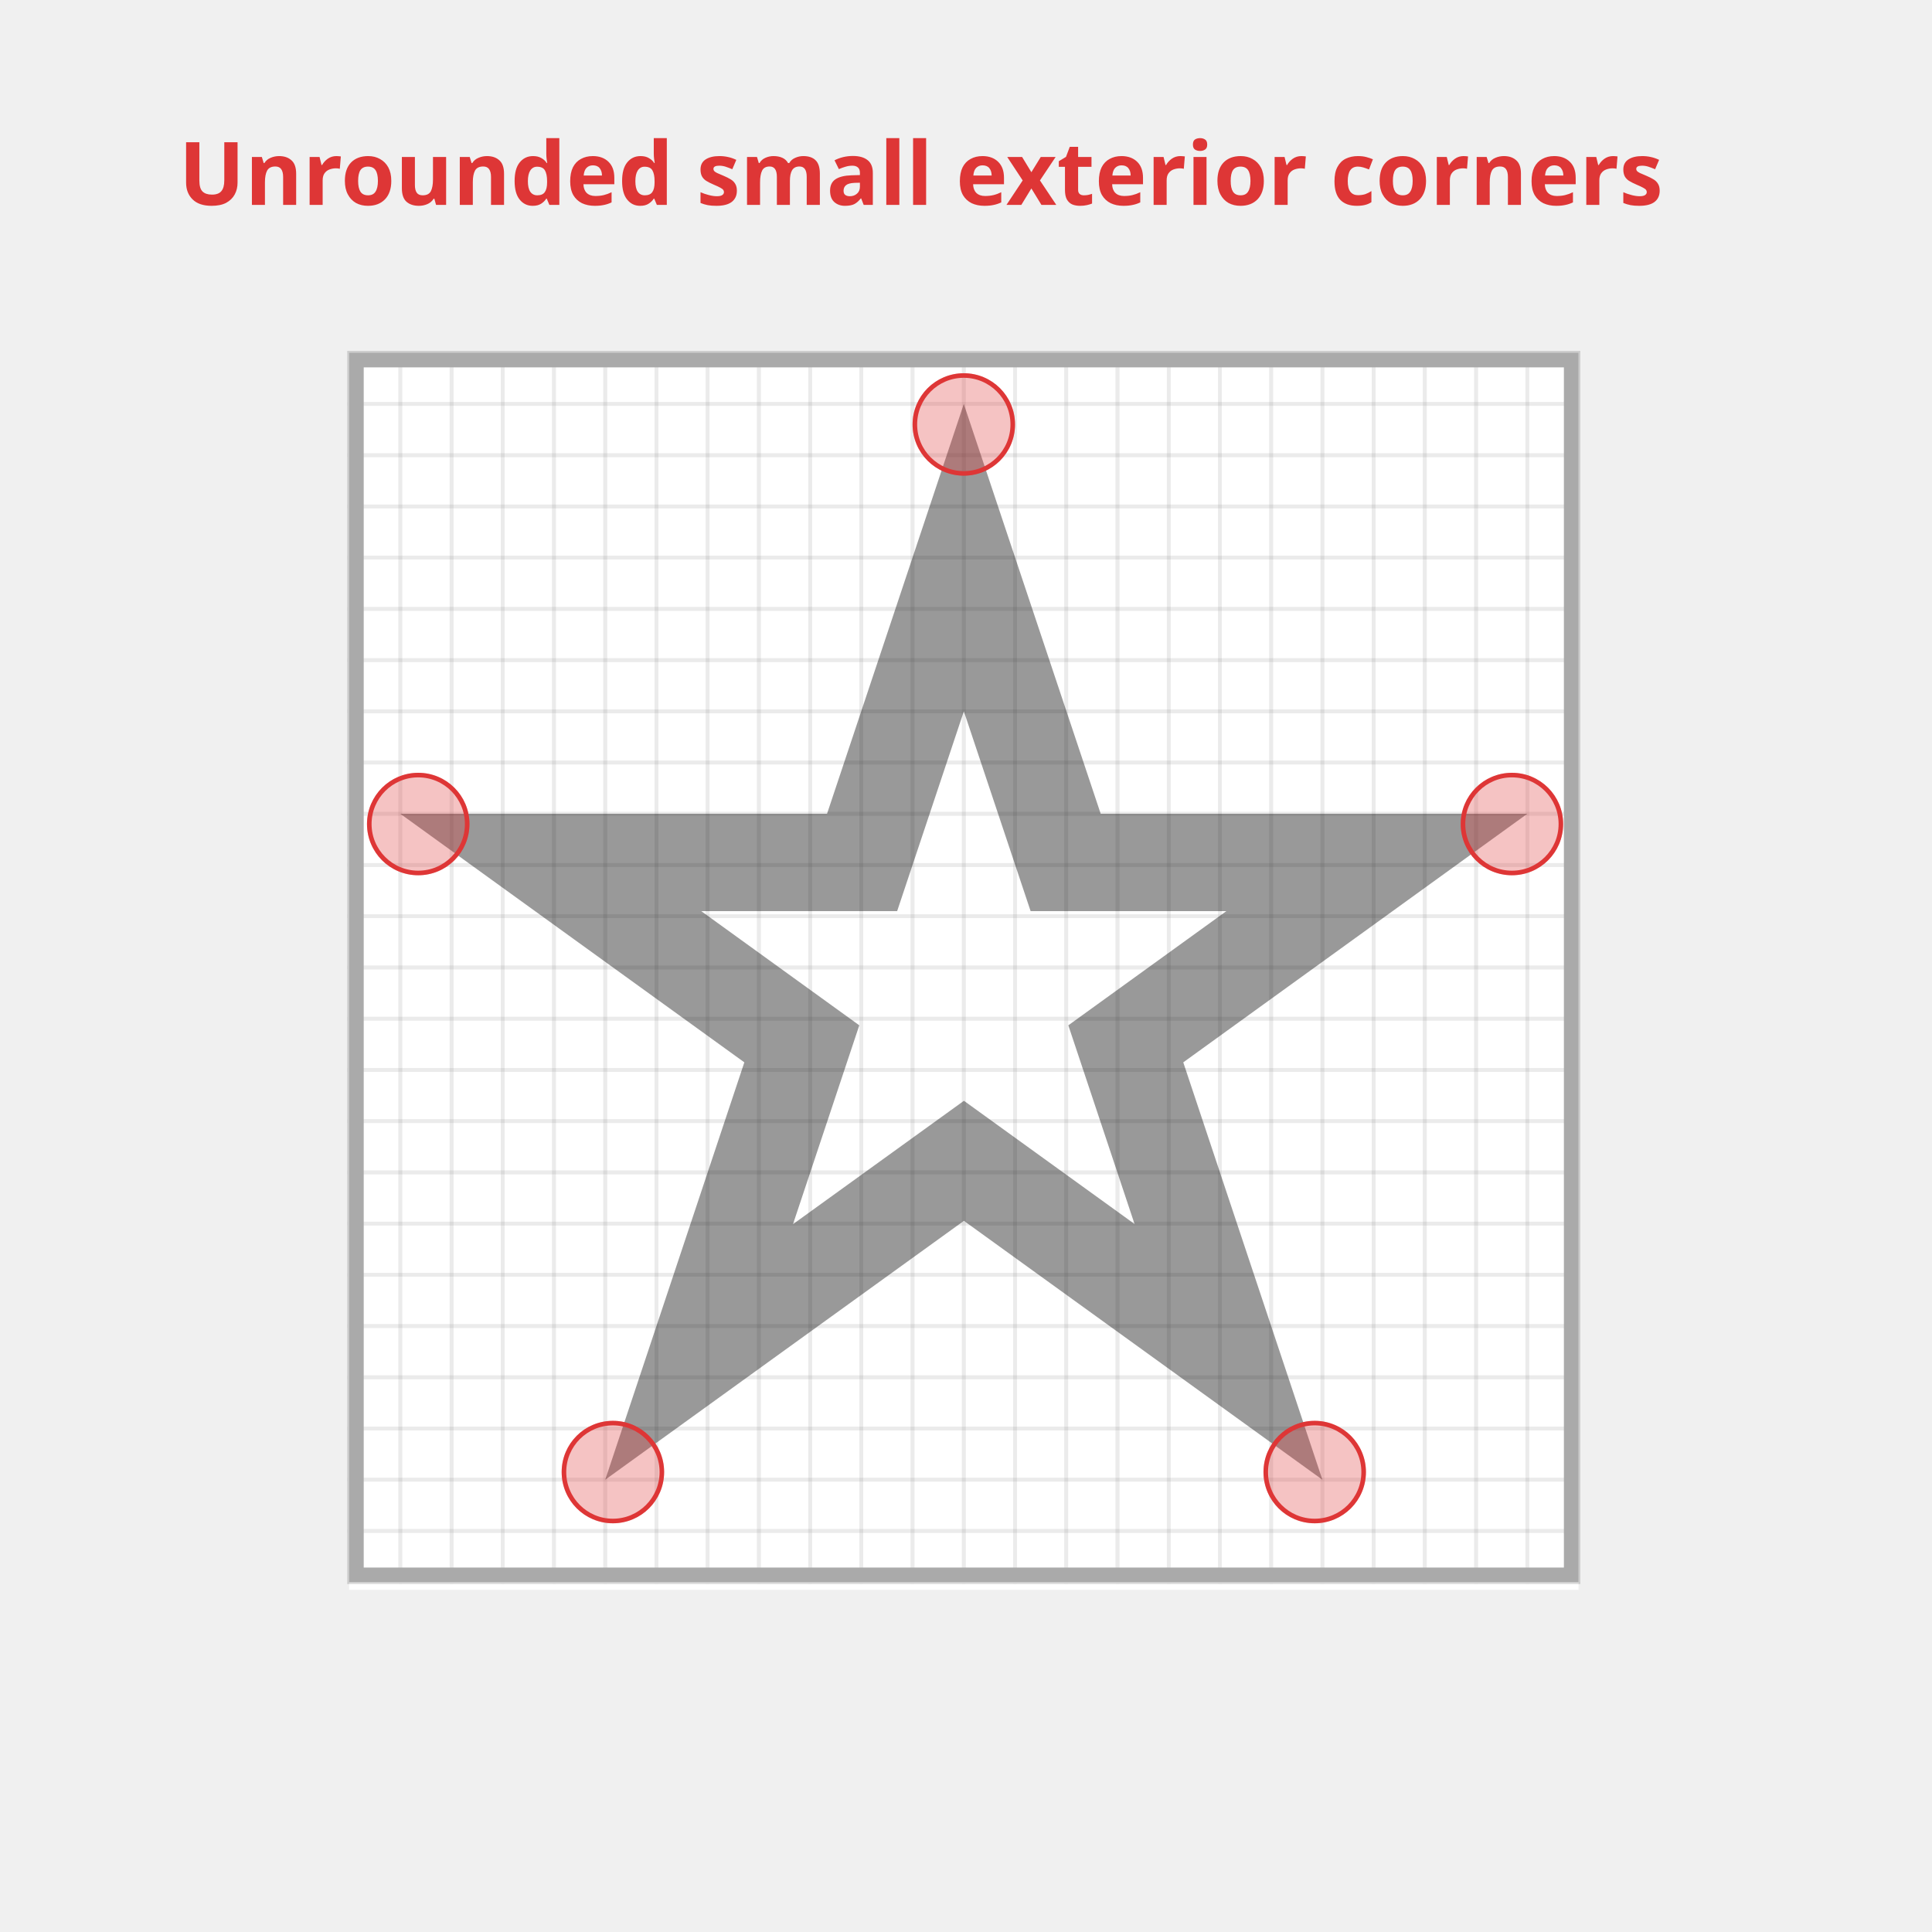
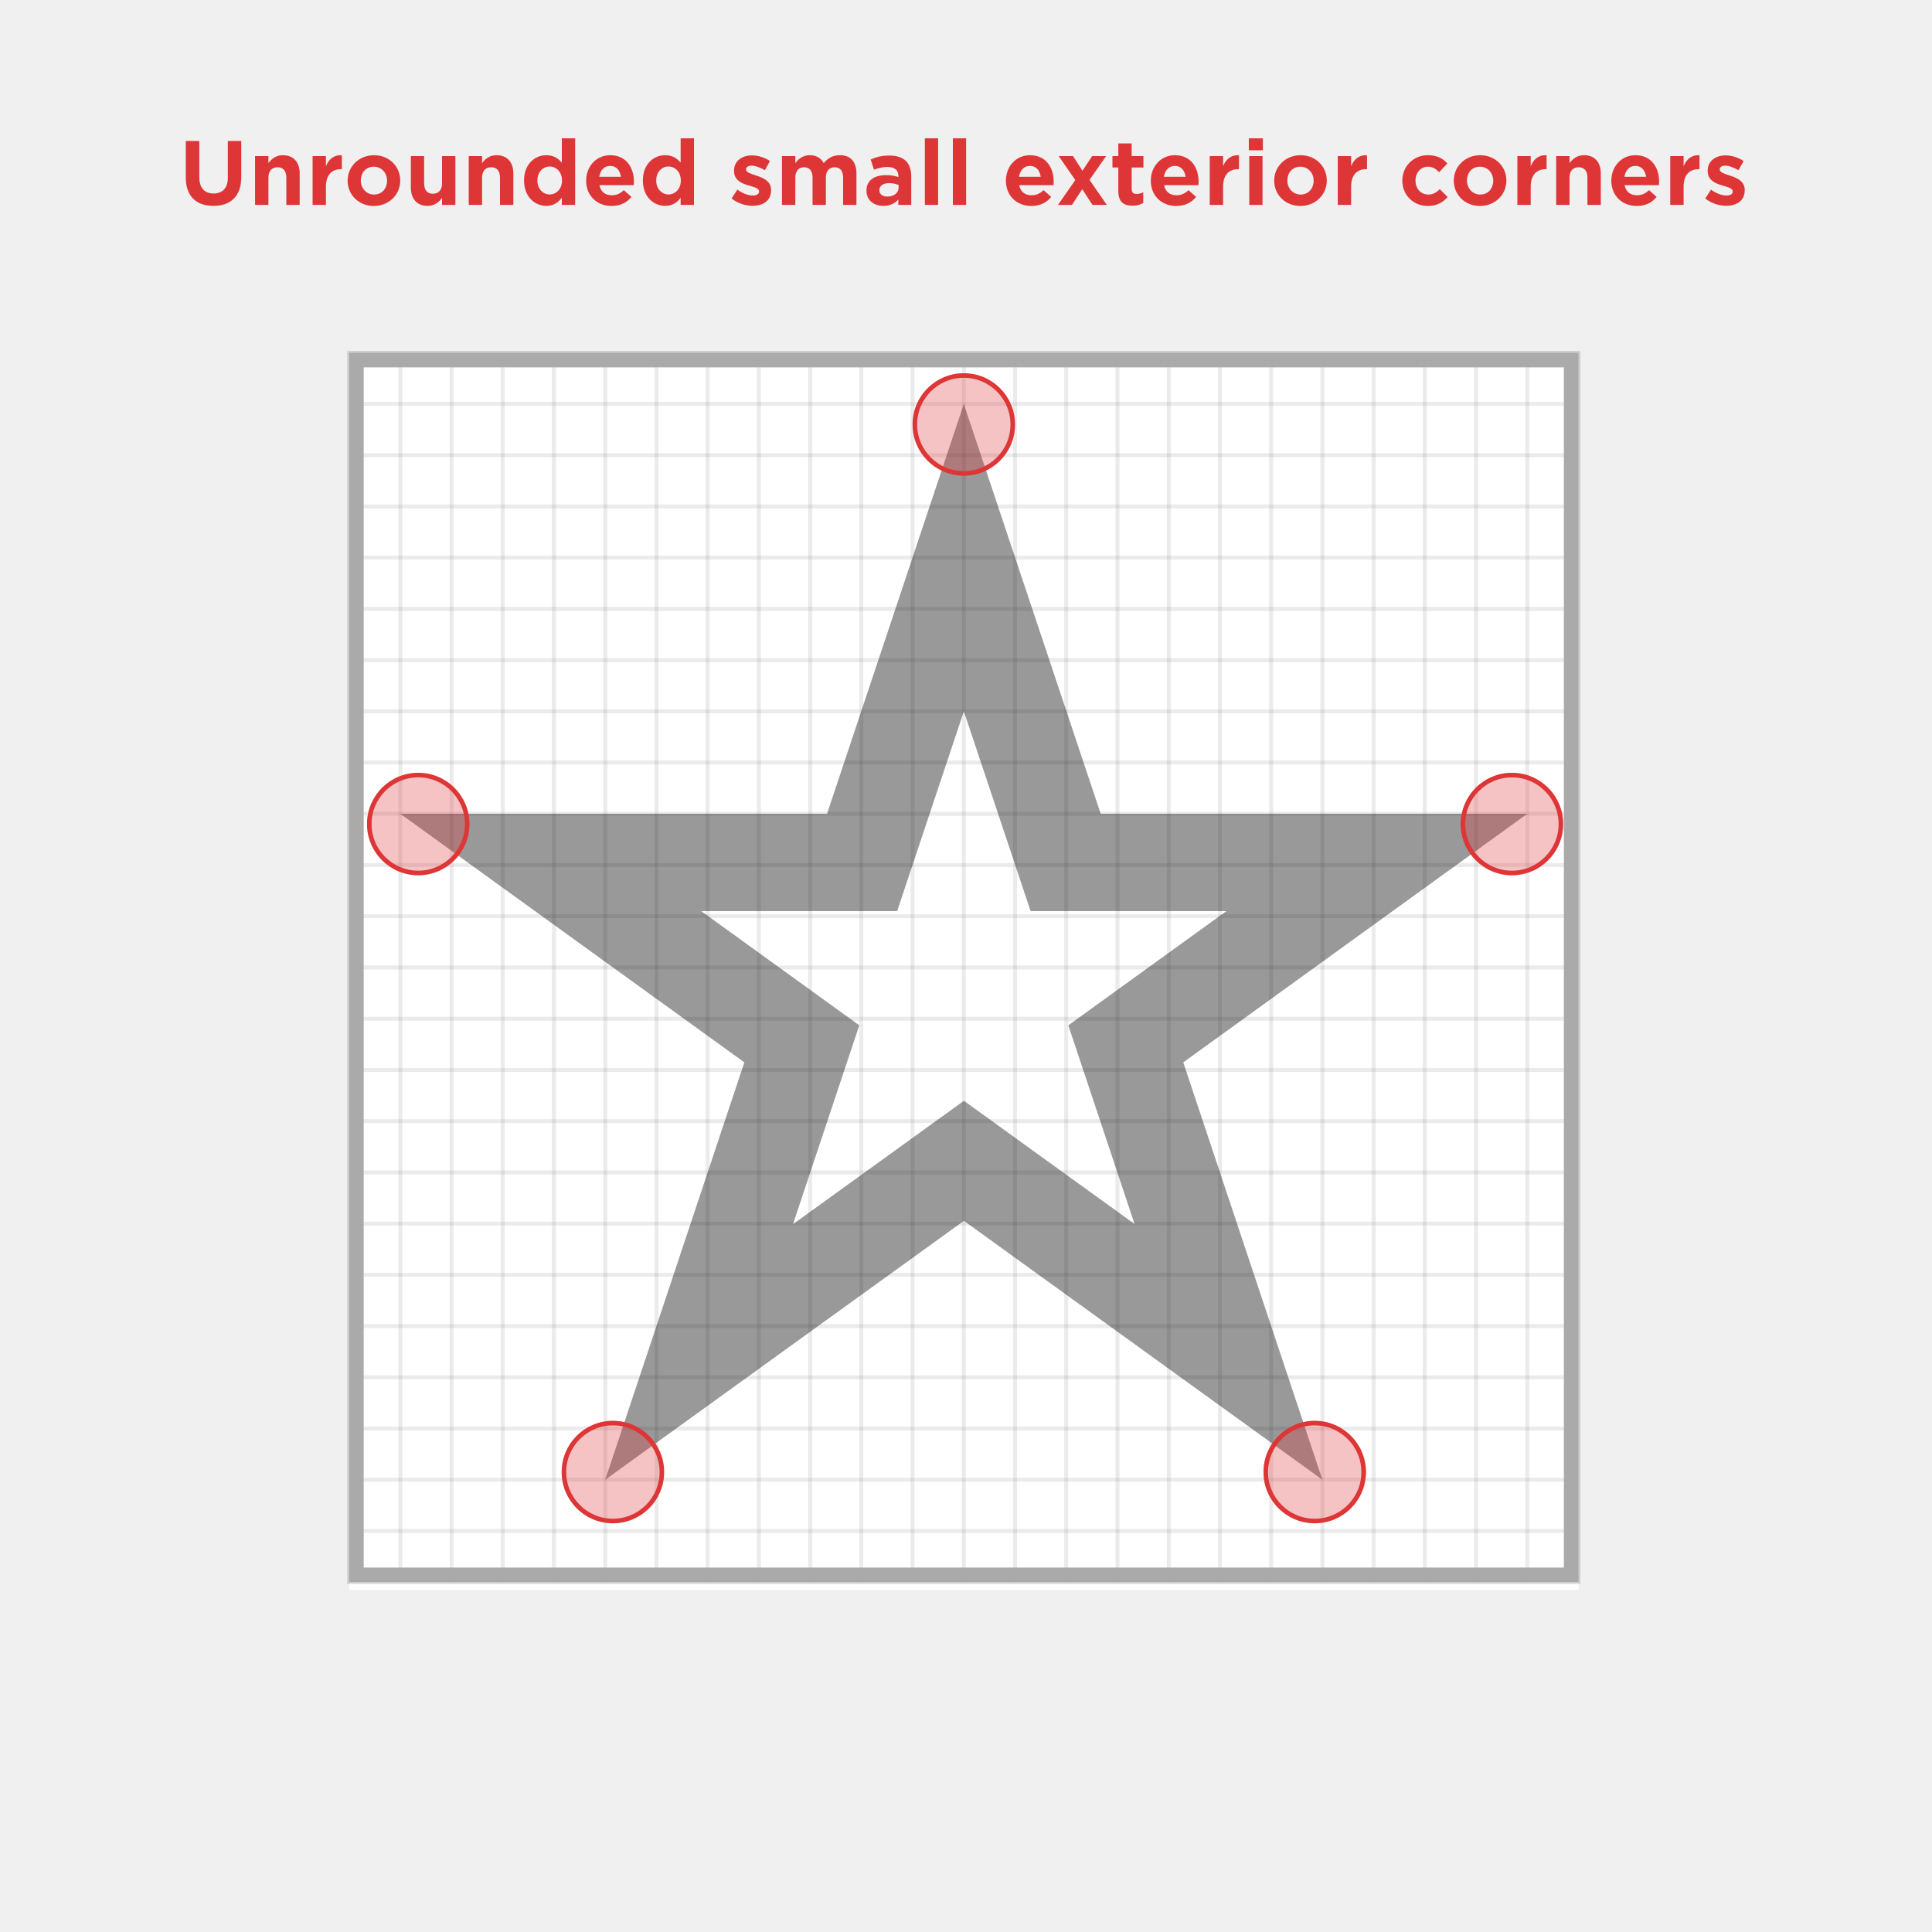
- <svg xmlns="http://www.w3.org/2000/svg" xmlns:xlink="http://www.w3.org/1999/xlink" width="264px" height="264px" viewBox="0 0 264 264" version="1.1">
+ <svg xmlns="http://www.w3.org/2000/svg" xmlns:xlink="http://www.w3.org/1999/xlink" width="264" height="264" viewBox="0 0 264 264">
  <defs>
-     <circle id="path-1" cx="107.7" cy="7" r="7" />
-     <circle id="path-2" cx="33.15" cy="61.6" r="7" />
-     <circle id="path-3" cx="59.75" cy="150.15" r="7" />
-     <circle id="path-4" cx="155.65" cy="150.15" r="7" />
-     <circle id="path-5" cx="182.6" cy="61.6" r="7" />
+     <circle id="avoid-2-a" cx="107.7" cy="42" r="7" />
+     <circle id="avoid-2-b" cx="33.15" cy="96.6" r="7" />
+     <circle id="avoid-2-c" cx="59.75" cy="185.15" r="7" />
+     <circle id="avoid-2-d" cx="155.65" cy="185.15" r="7" />
+     <circle id="avoid-2-e" cx="182.6" cy="96.6" r="7" />
  </defs>
-   <g id="Page-1" stroke="none" stroke-width="1" fill="none" fill-rule="evenodd">
-     <g id="Avoid-2">
-       <g id="Group" transform="translate(24, 48)">
-         <g id="Icon-Grid---Base---Zoomed" transform="translate(23.7, 0.2)">
-           <g id="Grid">
-             <rect id="Rectangle" fill="#FFFFFF" x="0" y="0" width="168" height="169.05" />
-             <g id="pixels" opacity="0.4" stroke="#000000" stroke-width="0.5">
-               <g id="Group" opacity="0.2">
-                 <rect id="Rectangle-3" x="161" y="0" width="7" height="168" />
-                 <rect id="Rectangle-3" x="154" y="0" width="7" height="168" />
-                 <rect id="Rectangle-3" x="147" y="0" width="7" height="168" />
-                 <rect id="Rectangle-3" x="140" y="0" width="7" height="168" />
-                 <rect id="Rectangle-3" x="133" y="0" width="7" height="168" />
-                 <rect id="Rectangle-3" x="126" y="0" width="7" height="168" />
-                 <rect id="Rectangle-3" x="119" y="0" width="7" height="168" />
-                 <rect id="Rectangle-3" x="112" y="0" width="7" height="168" />
-                 <rect id="Rectangle-3" x="105" y="0" width="7" height="168" />
-                 <rect id="Rectangle-3" x="98" y="0" width="7" height="168" />
-                 <rect id="Rectangle-3" x="91" y="0" width="7" height="168" />
-                 <rect id="Rectangle-3" x="84" y="0" width="7" height="168" />
-                 <rect id="Rectangle-3" x="77" y="0" width="7" height="168" />
-                 <rect id="Rectangle-3" x="70" y="0" width="7" height="168" />
-                 <rect id="Rectangle-3" x="63" y="0" width="7" height="168" />
-                 <rect id="Rectangle-3" x="56" y="0" width="7" height="168" />
-                 <rect id="Rectangle-3" x="49" y="0" width="7" height="168" />
-                 <rect id="Rectangle-3" x="42" y="0" width="7" height="168" />
-                 <rect id="Rectangle-3" x="35" y="0" width="7" height="168" />
-                 <rect id="Rectangle-3" x="28" y="0" width="7" height="168" />
-                 <rect id="Rectangle-3" x="21" y="0" width="7" height="168" />
-                 <rect id="Rectangle-3" x="14" y="0" width="7" height="168" />
-                 <rect id="Rectangle-3" x="7" y="0" width="7" height="168" />
-                 <rect id="Rectangle-3" x="0" y="0" width="7" height="168" />
-               </g>
-               <g id="Group" opacity="0.2" transform="translate(84, 84) rotate(90) translate(-84, -84) ">
-                 <rect id="Rectangle-3" x="161" y="0" width="7" height="168" />
-                 <rect id="Rectangle-3" x="154" y="0" width="7" height="168" />
-                 <rect id="Rectangle-3" x="147" y="0" width="7" height="168" />
-                 <rect id="Rectangle-3" x="140" y="0" width="7" height="168" />
-                 <rect id="Rectangle-3" x="133" y="0" width="7" height="168" />
-                 <rect id="Rectangle-3" x="126" y="0" width="7" height="168" />
-                 <rect id="Rectangle-3" x="119" y="0" width="7" height="168" />
-                 <rect id="Rectangle-3" x="112" y="0" width="7" height="168" />
-                 <rect id="Rectangle-3" x="105" y="0" width="7" height="168" />
-                 <rect id="Rectangle-3" x="98" y="0" width="7" height="168" />
-                 <rect id="Rectangle-3" x="91" y="0" width="7" height="168" />
-                 <rect id="Rectangle-3" x="84" y="0" width="7" height="168" />
-                 <rect id="Rectangle-3" x="77" y="0" width="7" height="168" />
-                 <rect id="Rectangle-3" x="70" y="0" width="7" height="168" />
-                 <rect id="Rectangle-3" x="63" y="0" width="7" height="168" />
-                 <rect id="Rectangle-3" x="56" y="0" width="7" height="168" />
-                 <rect id="Rectangle-3" x="49" y="0" width="7" height="168" />
-                 <rect id="Rectangle-3" x="42" y="0" width="7" height="168" />
-                 <rect id="Rectangle-3" x="35" y="0" width="7" height="168" />
-                 <rect id="Rectangle-3" x="28" y="0" width="7" height="168" />
-                 <rect id="Rectangle-3" x="21" y="0" width="7" height="168" />
-                 <rect id="Rectangle-3" x="14" y="0" width="7" height="168" />
-                 <rect id="Rectangle-3" x="7" y="0" width="7" height="168" />
-                 <rect id="Rectangle-3" x="0" y="0" width="7" height="168" />
-               </g>
-             </g>
-             <rect id="bounds" stroke="#AAAAAA" stroke-width="2" x="1" y="1" width="166" height="166" />
-           </g>
+   <g fill="none" fill-rule="evenodd" transform="translate(24 16)">
+     <g transform="translate(23.7 32.2)">
+       <rect width="168" height="169.05" fill="#FFF" />
+       <g stroke="#000" stroke-width=".5" opacity=".4">
+         <g opacity=".2">
+           <rect width="7" height="168" x="161" />
+           <rect width="7" height="168" x="154" />
+           <rect width="7" height="168" x="147" />
+           <rect width="7" height="168" x="140" />
+           <rect width="7" height="168" x="133" />
+           <rect width="7" height="168" x="126" />
+           <rect width="7" height="168" x="119" />
+           <rect width="7" height="168" x="112" />
+           <rect width="7" height="168" x="105" />
+           <rect width="7" height="168" x="98" />
+           <rect width="7" height="168" x="91" />
+           <rect width="7" height="168" x="84" />
+           <rect width="7" height="168" x="77" />
+           <rect width="7" height="168" x="70" />
+           <rect width="7" height="168" x="63" />
+           <rect width="7" height="168" x="56" />
+           <rect width="7" height="168" x="49" />
+           <rect width="7" height="168" x="42" />
+           <rect width="7" height="168" x="35" />
+           <rect width="7" height="168" x="28" />
+           <rect width="7" height="168" x="21" />
+           <rect width="7" height="168" x="14" />
+           <rect width="7" height="168" x="7" />
+           <rect width="7" height="168" />
        </g>
-         <g id="Icons/star" opacity="0.4" transform="translate(23.7, 0.2)">
-           <rect id="bounds" x="0" y="0" width="168" height="168" />
-           <path d="M54.011,96.966 L7,63 L65.31,63 L84,7 L102.707,63 L161,63 L113.989,96.966 L133,154 L84.015,118.622 L35,154 L54.011,96.966 Z M69.718,91.906 L60.661,119.076 L84.017,102.218 L107.333,119.057 L98.282,91.906 L119.882,76.3 L93.128,76.3 L84.006,48.994 L74.892,76.3 L48.118,76.3 L69.718,91.906 Z" id="star" fill="#000000" fill-rule="nonzero" />
-         </g>
-         <g id="Guides" transform="translate(0, 3)">
-           <g id="guide">
-             <use fill-opacity="0.3" fill="#DE3636" fill-rule="evenodd" xlink:href="#path-1" />
-             <circle stroke="#DE3636" stroke-width="0.625" cx="107.7" cy="7" r="6.688" />
-           </g>
-           <g id="guide">
-             <use fill-opacity="0.3" fill="#DE3636" fill-rule="evenodd" xlink:href="#path-2" />
-             <circle stroke="#DE3636" stroke-width="0.625" cx="33.15" cy="61.6" r="6.688" />
-           </g>
-           <g id="guide">
-             <use fill-opacity="0.3" fill="#DE3636" fill-rule="evenodd" xlink:href="#path-3" />
-             <circle stroke="#DE3636" stroke-width="0.625" cx="59.75" cy="150.15" r="6.688" />
-           </g>
-           <g id="guide">
-             <use fill-opacity="0.3" fill="#DE3636" fill-rule="evenodd" xlink:href="#path-4" />
-             <circle stroke="#DE3636" stroke-width="0.625" cx="155.65" cy="150.15" r="6.688" />
-           </g>
-           <g id="guide">
-             <use fill-opacity="0.3" fill="#DE3636" fill-rule="evenodd" xlink:href="#path-5" />
-             <circle stroke="#DE3636" stroke-width="0.625" cx="182.6" cy="61.6" r="6.688" />
-           </g>
-           <text id="Unrounded-small-exte" font-family="GothamSSm-Bold, Gotham SSm" font-size="12" font-weight="bold" fill="#DE3636">
-             <tspan x="0.414" y="-23">Unrounded small exterior corners</tspan>
-           </text>
+         <g opacity=".2" transform="rotate(90 84 84)">
+           <rect width="7" height="168" x="161" />
+           <rect width="7" height="168" x="154" />
+           <rect width="7" height="168" x="147" />
+           <rect width="7" height="168" x="140" />
+           <rect width="7" height="168" x="133" />
+           <rect width="7" height="168" x="126" />
+           <rect width="7" height="168" x="119" />
+           <rect width="7" height="168" x="112" />
+           <rect width="7" height="168" x="105" />
+           <rect width="7" height="168" x="98" />
+           <rect width="7" height="168" x="91" />
+           <rect width="7" height="168" x="84" />
+           <rect width="7" height="168" x="77" />
+           <rect width="7" height="168" x="70" />
+           <rect width="7" height="168" x="63" />
+           <rect width="7" height="168" x="56" />
+           <rect width="7" height="168" x="49" />
+           <rect width="7" height="168" x="42" />
+           <rect width="7" height="168" x="35" />
+           <rect width="7" height="168" x="28" />
+           <rect width="7" height="168" x="21" />
+           <rect width="7" height="168" x="14" />
+           <rect width="7" height="168" x="7" />
+           <rect width="7" height="168" />
        </g>
      </g>
+       <rect width="166" height="166" x="1" y="1" stroke="#AAA" stroke-width="2" />
    </g>
+     <g opacity=".4" transform="translate(23.7 32.2)">
+       <rect width="168" height="168" />
+       <path fill="#000" fill-rule="nonzero" d="M54.011,96.966 L7,63 L65.31,63 L84,7 L102.707,63 L161,63 L113.989,96.966 L133,154 L84.015,118.622 L35,154 L54.011,96.966 Z M69.718,91.906 L60.661,119.076 L84.017,102.218 L107.333,119.057 L98.282,91.906 L119.882,76.3 L93.128,76.3 L84.006,48.994 L74.892,76.3 L48.118,76.3 L69.718,91.906 Z" />
+     </g>
+     <use fill="#DE3636" fill-opacity=".3" xlink:href="#avoid-2-a" />
+     <circle cx="107.7" cy="42" r="6.688" stroke="#DE3636" stroke-width=".625" />
+     <use fill="#DE3636" fill-opacity=".3" xlink:href="#avoid-2-b" />
+     <circle cx="33.15" cy="96.6" r="6.688" stroke="#DE3636" stroke-width=".625" />
+     <use fill="#DE3636" fill-opacity=".3" xlink:href="#avoid-2-c" />
+     <circle cx="59.75" cy="185.15" r="6.688" stroke="#DE3636" stroke-width=".625" />
+     <g>
+       <use fill="#DE3636" fill-opacity=".3" xlink:href="#avoid-2-d" />
+       <circle cx="155.65" cy="185.15" r="6.688" stroke="#DE3636" stroke-width=".625" />
+     </g>
+     <g>
+       <use fill="#DE3636" fill-opacity=".3" xlink:href="#avoid-2-e" />
+       <circle cx="182.6" cy="96.6" r="6.688" stroke="#DE3636" stroke-width=".625" />
+     </g>
+     <path fill="#DE3636" d="M5.154,12.132 C2.826,12.132 1.386,10.824 1.386,8.268 L1.386,3.264 L3.234,3.264 L3.234,8.208 C3.234,9.672 3.966,10.44 5.178,10.44 C6.39,10.44 7.134,9.708 7.134,8.28 L7.134,3.264 L8.97,3.264 L8.97,8.196 C8.97,10.836 7.494,12.132 5.154,12.132 Z M10.854,12 L10.854,5.328 L12.678,5.328 L12.678,6.288 C13.11,5.724 13.686,5.208 14.658,5.208 C16.098,5.208 16.95,6.156 16.95,7.692 L16.95,12 L15.126,12 L15.126,8.268 C15.126,7.344 14.682,6.852 13.926,6.852 C13.17,6.852 12.678,7.344 12.678,8.268 L12.678,12 L10.854,12 Z M18.714,12 L18.714,5.328 L20.538,5.328 L20.538,6.708 C20.934,5.772 21.582,5.16 22.71,5.208 L22.71,7.116 L22.614,7.116 C21.342,7.116 20.538,7.896 20.538,9.516 L20.538,12 L18.714,12 Z M27.078,12.144 C25.026,12.144 23.502,10.62 23.502,8.7 L23.502,8.676 C23.502,6.768 25.038,5.208 27.114,5.208 C29.166,5.208 30.69,6.744 30.69,8.652 L30.69,8.676 C30.69,10.596 29.154,12.144 27.078,12.144 Z M27.114,10.584 C28.218,10.584 28.89,9.72 28.89,8.7 L28.89,8.676 C28.89,7.656 28.158,6.78 27.078,6.78 C25.974,6.78 25.302,7.632 25.302,8.652 L25.302,8.676 C25.302,9.696 26.034,10.584 27.114,10.584 Z M34.422,12.132 C32.982,12.132 32.142,11.172 32.142,9.636 L32.142,5.328 L33.954,5.328 L33.954,9.06 C33.954,9.984 34.398,10.476 35.154,10.476 C35.91,10.476 36.402,9.984 36.402,9.06 L36.402,5.328 L38.226,5.328 L38.226,12 L36.402,12 L36.402,11.04 C35.97,11.616 35.394,12.132 34.422,12.132 Z M40.05,12 L40.05,5.328 L41.874,5.328 L41.874,6.288 C42.306,5.724 42.882,5.208 43.854,5.208 C45.294,5.208 46.146,6.156 46.146,7.692 L46.146,12 L44.322,12 L44.322,8.268 C44.322,7.344 43.878,6.852 43.122,6.852 C42.366,6.852 41.874,7.344 41.874,8.268 L41.874,12 L40.05,12 Z M51.114,10.572 C52.026,10.572 52.794,9.816 52.794,8.676 L52.794,8.652 C52.794,7.512 52.026,6.756 51.114,6.756 C50.202,6.756 49.434,7.488 49.434,8.652 L49.434,8.676 C49.434,9.816 50.202,10.572 51.114,10.572 Z M50.658,12.132 C49.098,12.132 47.61,10.908 47.61,8.676 L47.61,8.652 C47.61,6.432 49.074,5.208 50.658,5.208 C51.678,5.208 52.314,5.676 52.77,6.228 L52.77,2.892 L54.594,2.892 L54.594,12 L52.77,12 L52.77,11.016 C52.302,11.652 51.654,12.132 50.658,12.132 Z M59.562,12.144 C57.57,12.144 56.094,10.74 56.094,8.7 L56.094,8.676 C56.094,6.768 57.45,5.208 59.382,5.208 C61.59,5.208 62.622,6.924 62.622,8.82 C62.622,8.964 62.61,9.132 62.598,9.3 L57.906,9.3 C58.086,10.212 58.71,10.68 59.586,10.68 C60.246,10.68 60.714,10.476 61.242,9.984 L62.286,10.908 C61.662,11.676 60.774,12.144 59.562,12.144 Z M57.882,8.16 L60.846,8.16 C60.726,7.284 60.222,6.672 59.382,6.672 C58.566,6.672 58.026,7.26 57.882,8.16 Z M67.35,10.572 C68.262,10.572 69.03,9.816 69.03,8.676 L69.03,8.652 C69.03,7.512 68.262,6.756 67.35,6.756 C66.438,6.756 65.67,7.488 65.67,8.652 L65.67,8.676 C65.67,9.816 66.438,10.572 67.35,10.572 Z M66.894,12.132 C65.334,12.132 63.846,10.908 63.846,8.676 L63.846,8.652 C63.846,6.432 65.31,5.208 66.894,5.208 C67.914,5.208 68.55,5.676 69.006,6.228 L69.006,2.892 L70.83,2.892 L70.83,12 L69.006,12 L69.006,11.016 C68.538,11.652 67.89,12.132 66.894,12.132 Z M78.822,12.12 C77.886,12.12 76.842,11.808 75.966,11.124 L76.758,9.912 C77.478,10.44 78.246,10.716 78.87,10.716 C79.446,10.716 79.722,10.5 79.722,10.176 L79.722,10.152 C79.722,9.72 79.062,9.576 78.318,9.348 C77.37,9.072 76.302,8.64 76.302,7.356 L76.302,7.332 C76.302,5.988 77.394,5.232 78.738,5.232 C79.578,5.232 80.49,5.52 81.21,6 L80.514,7.26 C79.854,6.876 79.194,6.636 78.69,6.636 C78.21,6.636 77.946,6.852 77.946,7.14 L77.946,7.164 C77.946,7.56 78.606,7.74 79.338,7.992 C80.274,8.292 81.366,8.736 81.366,9.96 L81.366,9.984 C81.366,11.448 80.262,12.12 78.822,12.12 Z M82.854,12 L82.854,5.328 L84.678,5.328 L84.678,6.288 C85.11,5.724 85.686,5.208 86.658,5.208 C87.546,5.208 88.206,5.604 88.554,6.288 C89.13,5.592 89.838,5.208 90.762,5.208 C92.178,5.208 93.03,6.06 93.03,7.68 L93.03,12 L91.206,12 L91.206,8.268 C91.206,7.344 90.798,6.852 90.054,6.852 C89.322,6.852 88.854,7.344 88.854,8.268 L88.854,12 L87.03,12 L87.03,8.268 C87.03,7.344 86.61,6.852 85.878,6.852 C85.146,6.852 84.678,7.356 84.678,8.268 L84.678,12 L82.854,12 Z M97.254,10.86 C98.166,10.86 98.79,10.356 98.79,9.636 L98.79,9.276 C98.454,9.132 98.01,9.024 97.518,9.024 C96.678,9.024 96.162,9.372 96.162,9.984 L96.162,10.008 C96.162,10.548 96.618,10.86 97.254,10.86 Z M96.714,12.132 C95.454,12.132 94.398,11.4 94.398,10.08 L94.398,10.056 C94.398,8.604 95.514,7.932 97.098,7.932 C97.794,7.932 98.286,8.04 98.766,8.196 L98.766,8.076 C98.766,7.26 98.262,6.816 97.29,6.816 C96.57,6.816 96.042,6.96 95.43,7.188 L94.974,5.796 C95.706,5.472 96.438,5.256 97.554,5.256 C98.574,5.256 99.318,5.532 99.798,6 C100.29,6.492 100.518,7.224 100.518,8.112 L100.518,12 L98.754,12 L98.754,11.256 C98.298,11.772 97.65,12.132 96.714,12.132 Z M102.378,12 L102.378,2.892 L104.19,2.892 L104.19,12 L102.378,12 Z M106.206,12 L106.206,2.892 L108.018,2.892 L108.018,12 L106.206,12 Z M116.922,12.144 C114.93,12.144 113.454,10.74 113.454,8.7 L113.454,8.676 C113.454,6.768 114.81,5.208 116.742,5.208 C118.95,5.208 119.982,6.924 119.982,8.82 C119.982,8.964 119.97,9.132 119.958,9.3 L115.266,9.3 C115.446,10.212 116.07,10.68 116.946,10.68 C117.606,10.68 118.074,10.476 118.602,9.984 L119.646,10.908 C119.022,11.676 118.134,12.144 116.922,12.144 Z M115.242,8.16 L118.206,8.16 C118.086,7.284 117.582,6.672 116.742,6.672 C115.926,6.672 115.386,7.26 115.242,8.16 Z M122.622,5.328 L123.918,7.332 L125.238,5.328 L127.146,5.328 L124.878,8.58 L127.242,12 L125.286,12 L123.882,9.852 L122.478,12 L120.57,12 L122.934,8.604 L120.666,5.328 L122.622,5.328 Z M130.758,12.108 C129.606,12.108 128.814,11.652 128.814,10.116 L128.814,6.888 L128.01,6.888 L128.01,5.328 L128.814,5.328 L128.814,3.6 L130.638,3.6 L130.638,5.328 L132.246,5.328 L132.246,6.888 L130.638,6.888 L130.638,9.816 C130.638,10.284 130.842,10.5 131.286,10.5 C131.634,10.5 131.946,10.416 132.222,10.272 L132.222,11.736 C131.826,11.964 131.382,12.108 130.758,12.108 Z M136.722,12.144 C134.73,12.144 133.254,10.74 133.254,8.7 L133.254,8.676 C133.254,6.768 134.61,5.208 136.542,5.208 C138.75,5.208 139.782,6.924 139.782,8.82 C139.782,8.964 139.77,9.132 139.758,9.3 L135.066,9.3 C135.246,10.212 135.87,10.68 136.746,10.68 C137.406,10.68 137.874,10.476 138.402,9.984 L139.446,10.908 C138.822,11.676 137.934,12.144 136.722,12.144 Z M135.042,8.16 L138.006,8.16 C137.886,7.284 137.382,6.672 136.542,6.672 C135.726,6.672 135.186,7.26 135.042,8.16 Z M141.306,12 L141.306,5.328 L143.13,5.328 L143.13,6.708 C143.526,5.772 144.174,5.16 145.302,5.208 L145.302,7.116 L145.206,7.116 C143.934,7.116 143.13,7.896 143.13,9.516 L143.13,12 L141.306,12 Z M146.646,4.536 L146.646,2.904 L148.566,2.904 L148.566,4.536 L146.646,4.536 Z M146.706,12 L146.706,5.328 L148.518,5.328 L148.518,12 L146.706,12 Z M153.69,12.144 C151.638,12.144 150.114,10.62 150.114,8.7 L150.114,8.676 C150.114,6.768 151.65,5.208 153.726,5.208 C155.778,5.208 157.302,6.744 157.302,8.652 L157.302,8.676 C157.302,10.596 155.766,12.144 153.69,12.144 Z M153.726,10.584 C154.83,10.584 155.502,9.72 155.502,8.7 L155.502,8.676 C155.502,7.656 154.77,6.78 153.69,6.78 C152.586,6.78 151.914,7.632 151.914,8.652 L151.914,8.676 C151.914,9.696 152.646,10.584 153.726,10.584 Z M158.802,12 L158.802,5.328 L160.626,5.328 L160.626,6.708 C161.022,5.772 161.67,5.16 162.798,5.208 L162.798,7.116 L162.702,7.116 C161.43,7.116 160.626,7.896 160.626,9.516 L160.626,12 L158.802,12 Z M171.09,12.144 C169.086,12.144 167.622,10.608 167.622,8.7 L167.622,8.676 C167.622,6.78 169.074,5.208 171.114,5.208 C172.362,5.208 173.154,5.64 173.778,6.336 L172.65,7.536 C172.218,7.08 171.786,6.78 171.102,6.78 C170.118,6.78 169.422,7.632 169.422,8.652 L169.422,8.676 C169.422,9.732 170.106,10.584 171.174,10.584 C171.822,10.584 172.278,10.296 172.746,9.852 L173.814,10.92 C173.166,11.64 172.41,12.144 171.09,12.144 Z M178.23,12.144 C176.178,12.144 174.654,10.62 174.654,8.7 L174.654,8.676 C174.654,6.768 176.19,5.208 178.266,5.208 C180.318,5.208 181.842,6.744 181.842,8.652 L181.842,8.676 C181.842,10.596 180.306,12.144 178.23,12.144 Z M178.266,10.584 C179.37,10.584 180.042,9.72 180.042,8.7 L180.042,8.676 C180.042,7.656 179.31,6.78 178.23,6.78 C177.126,6.78 176.454,7.632 176.454,8.652 L176.454,8.676 C176.454,9.696 177.186,10.584 178.266,10.584 Z M183.342,12 L183.342,5.328 L185.166,5.328 L185.166,6.708 C185.562,5.772 186.21,5.16 187.338,5.208 L187.338,7.116 L187.242,7.116 C185.97,7.116 185.166,7.896 185.166,9.516 L185.166,12 L183.342,12 Z M188.646,12 L188.646,5.328 L190.47,5.328 L190.47,6.288 C190.902,5.724 191.478,5.208 192.45,5.208 C193.89,5.208 194.742,6.156 194.742,7.692 L194.742,12 L192.918,12 L192.918,8.268 C192.918,7.344 192.474,6.852 191.718,6.852 C190.962,6.852 190.47,7.344 190.47,8.268 L190.47,12 L188.646,12 Z M199.65,12.144 C197.658,12.144 196.182,10.74 196.182,8.7 L196.182,8.676 C196.182,6.768 197.538,5.208 199.47,5.208 C201.678,5.208 202.71,6.924 202.71,8.82 C202.71,8.964 202.698,9.132 202.686,9.3 L197.994,9.3 C198.174,10.212 198.798,10.68 199.674,10.68 C200.334,10.68 200.802,10.476 201.33,9.984 L202.374,10.908 C201.75,11.676 200.862,12.144 199.65,12.144 Z M197.97,8.16 L200.934,8.16 C200.814,7.284 200.31,6.672 199.47,6.672 C198.654,6.672 198.114,7.26 197.97,8.16 Z M204.234,12 L204.234,5.328 L206.058,5.328 L206.058,6.708 C206.454,5.772 207.102,5.16 208.23,5.208 L208.23,7.116 L208.134,7.116 C206.862,7.116 206.058,7.896 206.058,9.516 L206.058,12 L204.234,12 Z M211.866,12.12 C210.93,12.12 209.886,11.808 209.01,11.124 L209.802,9.912 C210.522,10.44 211.29,10.716 211.914,10.716 C212.49,10.716 212.766,10.5 212.766,10.176 L212.766,10.152 C212.766,9.72 212.106,9.576 211.362,9.348 C210.414,9.072 209.346,8.64 209.346,7.356 L209.346,7.332 C209.346,5.988 210.438,5.232 211.782,5.232 C212.622,5.232 213.534,5.52 214.254,6 L213.558,7.26 C212.898,6.876 212.238,6.636 211.734,6.636 C211.254,6.636 210.99,6.852 210.99,7.14 L210.99,7.164 C210.99,7.56 211.65,7.74 212.382,7.992 C213.318,8.292 214.41,8.736 214.41,9.96 L214.41,9.984 C214.41,11.448 213.306,12.12 211.866,12.12 Z" />
  </g>
</svg>
